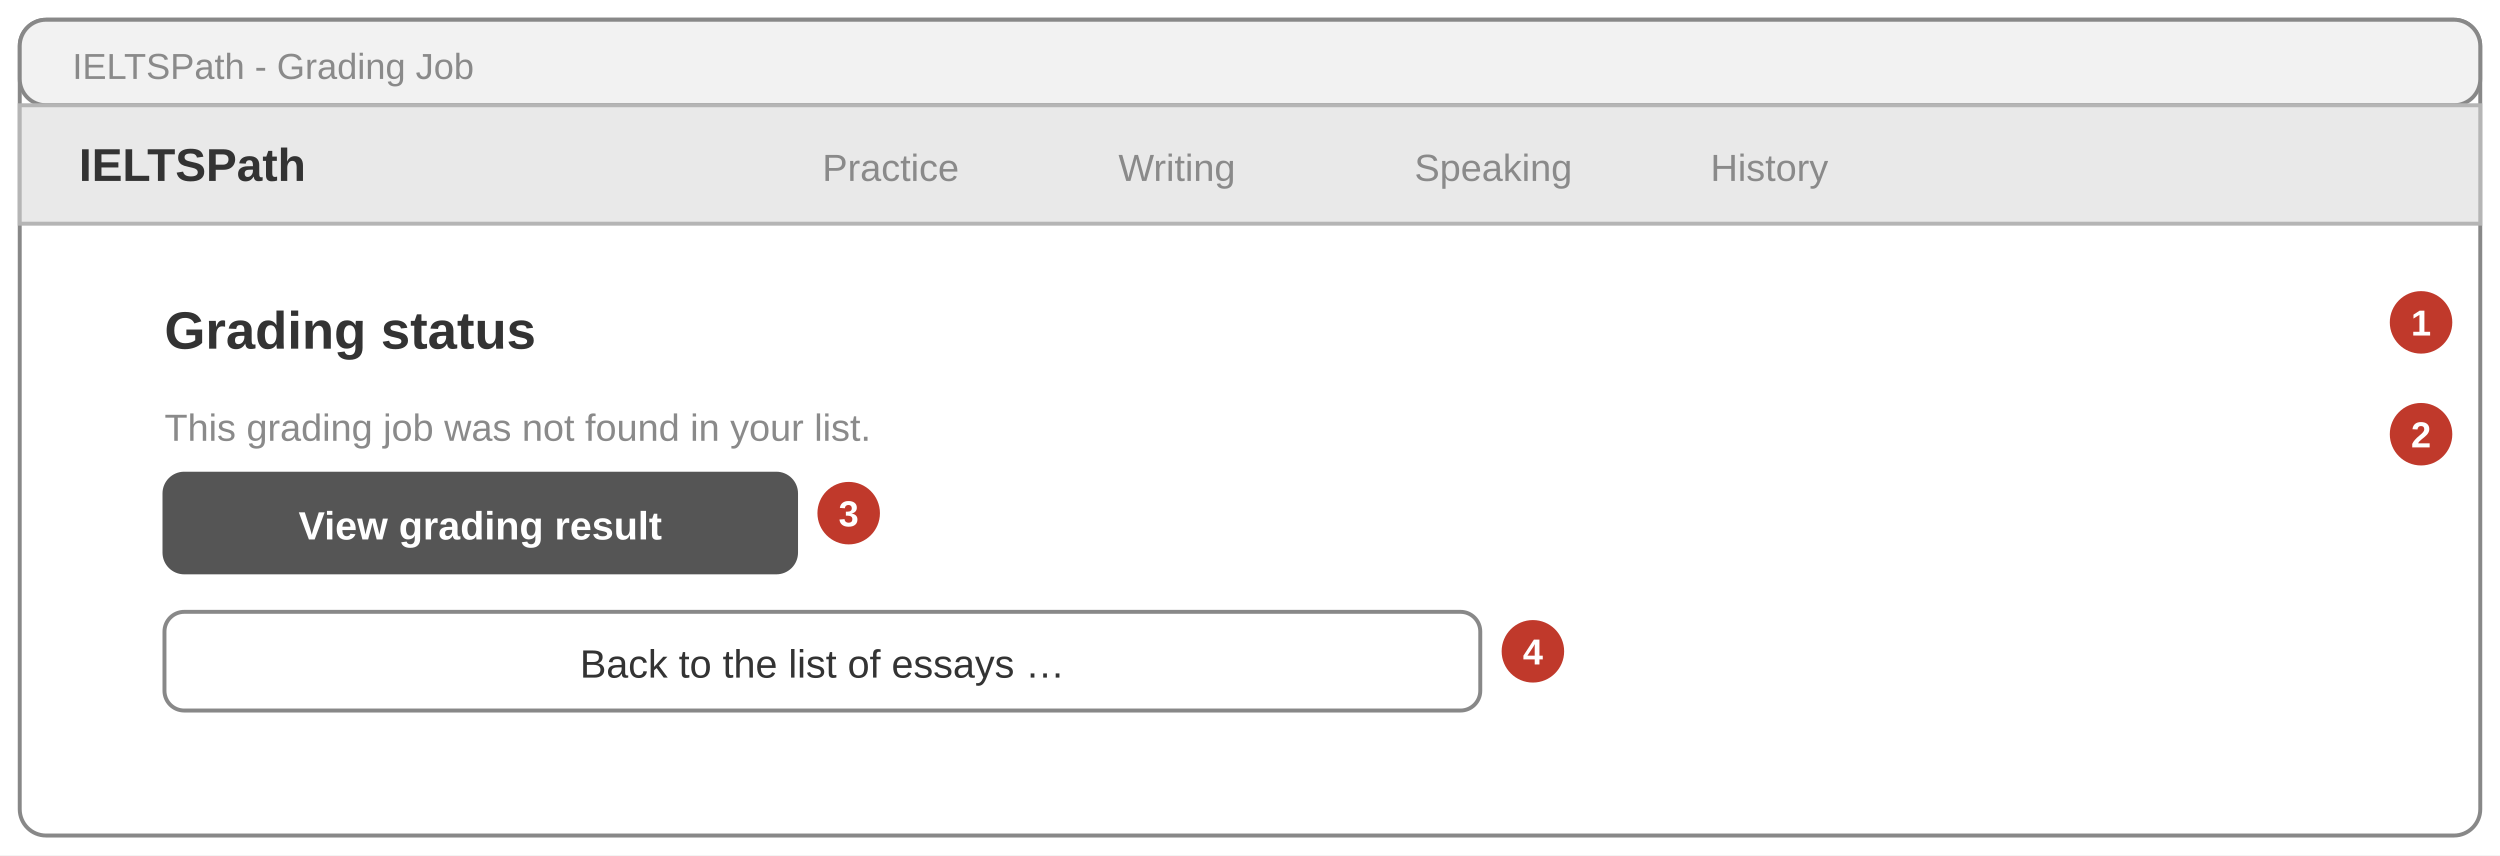
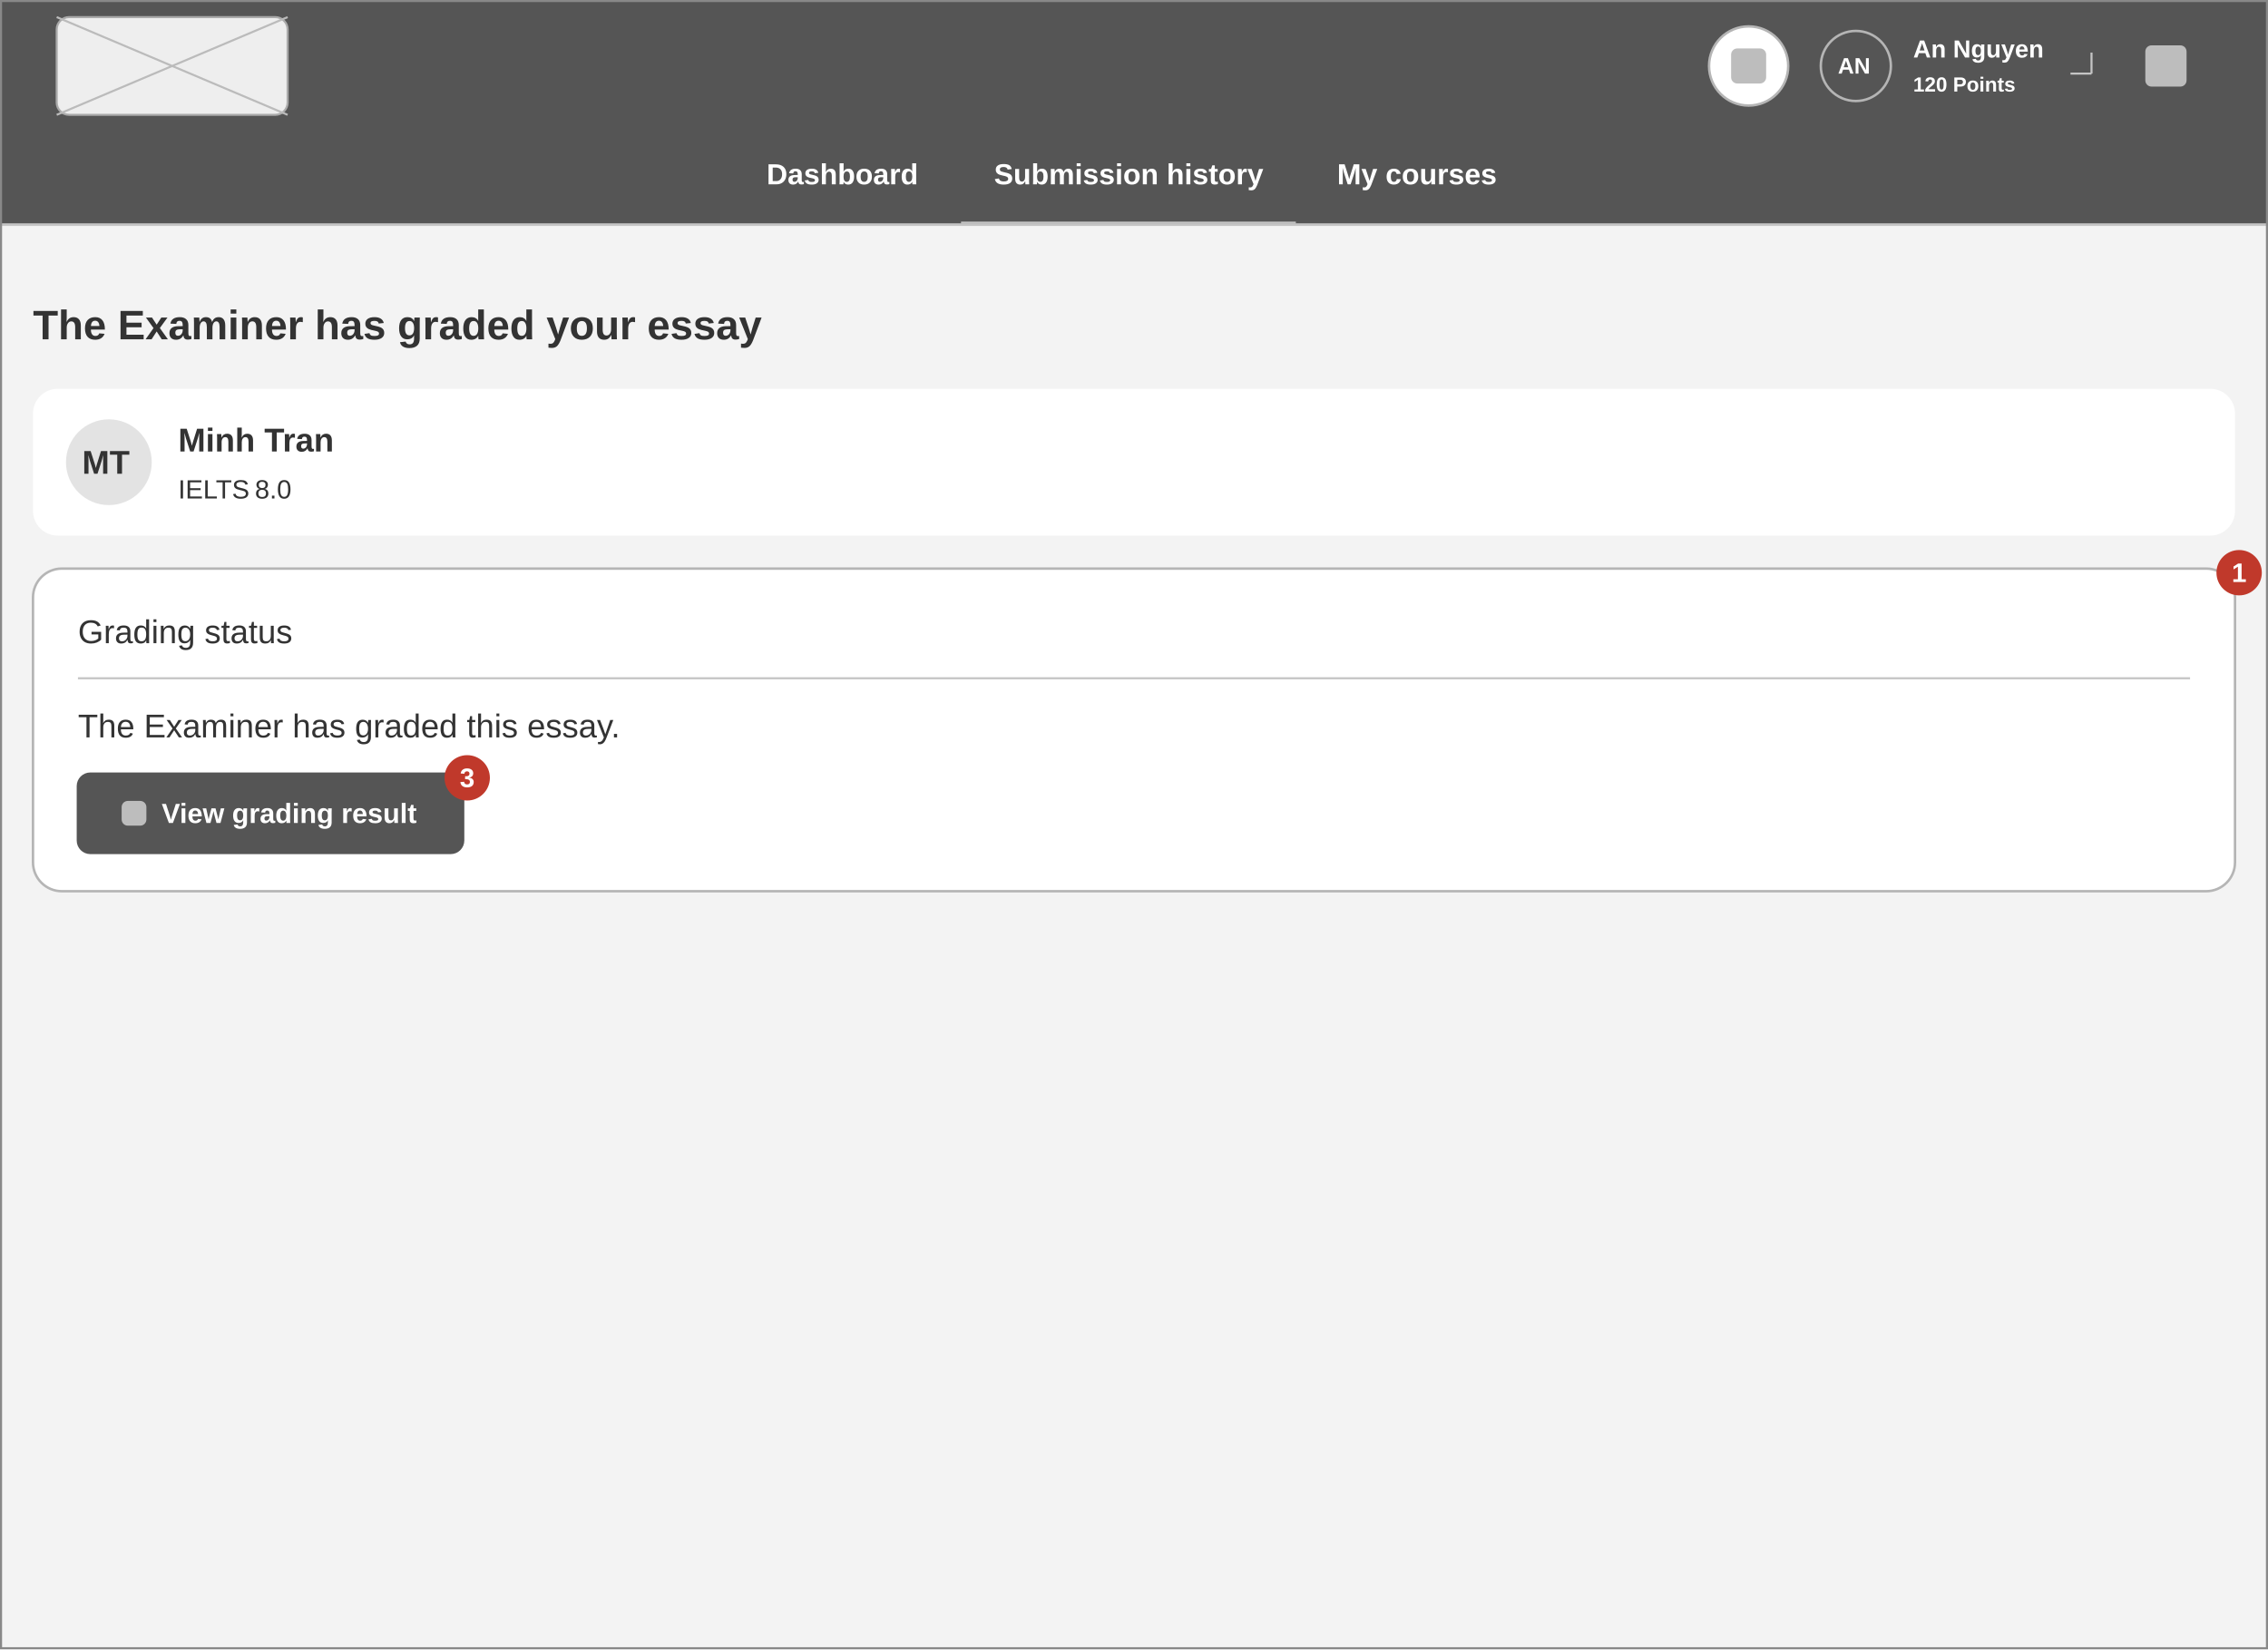
- <svg xmlns="http://www.w3.org/2000/svg" width="760" height="260" viewBox="0 0 760 260">
-   <rect width="760" height="260" fill="#ffffff" />
-   <rect x="6.0" y="6.0" width="748.0" height="248.0" rx="8" fill="#ffffff" stroke="#888888" stroke-width="1.2" />
-   <rect x="6.0" y="6.0" width="748.0" height="26.0" rx="8" fill="#f2f2f2" stroke="#888888" stroke-width="1.2" />
-   <text x="22.0" y="24.0" font-family="Segoe UI, Arial, sans-serif" font-size="11" font-weight="400" fill="#8a8a8a" text-anchor="start">IELTSPath  -  Grading Job</text>
-   <rect x="6.0" y="32.0" width="748.0" height="36.0" rx="0" fill="#e9e9e9" stroke="#b5b5b5" stroke-width="1.2" />
-   <text x="24.0" y="55.0" font-family="Segoe UI, Arial, sans-serif" font-size="14" font-weight="700" fill="#333333" text-anchor="start">IELTSPath</text>
-   <text x="250.0" y="55.0" font-family="Segoe UI, Arial, sans-serif" font-size="11.5" font-weight="400" fill="#8a8a8a" text-anchor="start">Practice</text>
-   <text x="340.0" y="55.0" font-family="Segoe UI, Arial, sans-serif" font-size="11.5" font-weight="400" fill="#8a8a8a" text-anchor="start">Writing</text>
-   <text x="430.0" y="55.0" font-family="Segoe UI, Arial, sans-serif" font-size="11.5" font-weight="400" fill="#8a8a8a" text-anchor="start">Speaking</text>
-   <text x="520.0" y="55.0" font-family="Segoe UI, Arial, sans-serif" font-size="11.5" font-weight="400" fill="#8a8a8a" text-anchor="start">History</text>
-   <text x="50.0" y="106.0" font-family="Segoe UI, Arial, sans-serif" font-size="16" font-weight="700" fill="#333333" text-anchor="start">Grading status</text>
-   <circle cx="736.0" cy="98.0" r="9.5" fill="#c0392b" />
-   <text x="736.0" y="102.0" font-family="Segoe UI, Arial, sans-serif" font-size="11" font-weight="700" fill="#ffffff" text-anchor="middle">1</text>
-   <text x="50.0" y="134.0" font-family="Segoe UI, Arial, sans-serif" font-size="11.5" font-weight="400" fill="#8a8a8a" text-anchor="start">This grading job was not found in your list.</text>
-   <circle cx="736.0" cy="132.0" r="9.5" fill="#c0392b" />
-   <text x="736.0" y="136.0" font-family="Segoe UI, Arial, sans-serif" font-size="11" font-weight="700" fill="#ffffff" text-anchor="middle">2</text>
-   <rect x="50.0" y="144.0" width="192.0" height="30.0" rx="6" fill="#555555" stroke="#555555" stroke-width="1.2" />
-   <text x="146.0" y="164.0" font-family="Segoe UI, Arial, sans-serif" font-size="12" font-weight="700" fill="#ffffff" text-anchor="middle">View grading result</text>
-   <circle cx="258.0" cy="156.0" r="9.5" fill="#c0392b" />
-   <text x="258.0" y="160.0" font-family="Segoe UI, Arial, sans-serif" font-size="11" font-weight="700" fill="#ffffff" text-anchor="middle">3</text>
-   <rect x="50.0" y="186.0" width="400.0" height="30.0" rx="6" fill="#ffffff" stroke="#888888" stroke-width="1.2" />
-   <text x="250.0" y="206.0" font-family="Segoe UI, Arial, sans-serif" font-size="12" font-weight="400" fill="#333333" text-anchor="middle">Back to the list of essays …</text>
-   <circle cx="466.0" cy="198.0" r="9.5" fill="#c0392b" />
-   <text x="466.0" y="202.0" font-family="Segoe UI, Arial, sans-serif" font-size="11" font-weight="700" fill="#ffffff" text-anchor="middle">4</text>
+ <svg xmlns="http://www.w3.org/2000/svg" width="1100" height="800" viewBox="0 0 1100 800">
+   <rect width="1100" height="800" fill="#ffffff" />
+   <rect x="0.0" y="0.0" width="1100.0" height="800.0" rx="0.0" fill="#ffffff" stroke="none" stroke-width="1.2" />
+   <rect x="0.0" y="0.0" width="1100.0" height="800.0" rx="0.0" fill="#f3f3f3" stroke="none" stroke-width="1.2" />
+   <rect x="0.0" y="0.0" width="1100.0" height="109.0" rx="0.0" fill="#555555" stroke="#cccccc" stroke-width="1.2" />
+   <line x1="0.0" y1="109.0" x2="1100.0" y2="109.0" stroke="#c4c4c4" />
+   <rect x="27.5" y="8.3" width="112.0" height="47.4" rx="6" fill="#eeeeee" stroke="#aaaaaa" />
+   <path d="M27.5 8.3L139.5 55.7M139.5 8.3L27.5 55.7" stroke="#bbbbbb" fill="none" />
+   <rect x="828.9" y="12.8" width="38.4" height="38.4" rx="19.2" fill="#ffffff" stroke="#b5b5b5" stroke-width="1.2" />
+   <rect x="839.6" y="23.5" width="17.0" height="17.0" rx="3" fill="#bdbdbd" />
+   <rect x="883.1" y="15.0" width="34.0" height="34.0" rx="17.0" fill="#555555" stroke="#b5b5b5" stroke-width="1.2" />
+   <text x="891.4" y="35.7" font-family="Segoe UI, Arial, sans-serif" font-size="10.88" font-weight="700" fill="#ffffff" text-anchor="start">AN</text>
+   <text x="927.9" y="27.9" font-family="Segoe UI, Arial, sans-serif" font-size="12" font-weight="700" fill="#ffffff" text-anchor="start" textLength="66.0" lengthAdjust="spacingAndGlyphs">An Nguyen</text>
+   <text x="927.9" y="44.4" font-family="Segoe UI, Arial, sans-serif" font-size="9.92" font-weight="700" fill="#ffffff" text-anchor="start" textLength="52.3" lengthAdjust="spacingAndGlyphs">120 Points</text>
+   <line x1="1014.4" y1="25.5" x2="1014.4" y2="35.7" stroke="#c4c4c4" />
+   <line x1="1004.2" y1="35.7" x2="1014.4" y2="35.7" stroke="#c4c4c4" />
+   <rect x="1040.5" y="22.0" width="20.0" height="20.0" rx="3" fill="#bdbdbd" />
+   <rect x="0.0" y="64.0" width="1100.0" height="44.0" rx="0.0" fill="#555555" stroke="none" stroke-width="1.2" />
+   <text x="371.8" y="89.4" font-family="Segoe UI, Arial, sans-serif" font-size="14.08" font-weight="700" fill="#ffffff" text-anchor="start" textLength="74.3" lengthAdjust="spacingAndGlyphs">Dashboard</text>
+   <line x1="466.1" y1="108.0" x2="628.5" y2="108.0" stroke="#c4c4c4" />
+   <text x="482.1" y="89.4" font-family="Segoe UI, Arial, sans-serif" font-size="14.08" font-weight="700" fill="#ffffff" text-anchor="start" textLength="130.4" lengthAdjust="spacingAndGlyphs">Submission history</text>
+   <text x="648.5" y="89.4" font-family="Segoe UI, Arial, sans-serif" font-size="14.08" font-weight="700" fill="#ffffff" text-anchor="start" textLength="79.7" lengthAdjust="spacingAndGlyphs">My courses</text>
+   <text x="16.0" y="164.6" font-family="Segoe UI, Arial, sans-serif" font-size="20" font-weight="700" fill="#333333" text-anchor="start" textLength="363.5" lengthAdjust="spacingAndGlyphs">The Examiner has graded your essay</text>
+   <rect x="16.0" y="188.6" width="1068.0" height="71.2" rx="12.0" fill="#ffffff" stroke="none" stroke-width="1.2" />
+   <rect x="32.0" y="203.4" width="41.6" height="41.6" rx="20.8" fill="#e3e3e3" stroke="none" stroke-width="1.2" />
+   <text x="39.8" y="229.8" font-family="Segoe UI, Arial, sans-serif" font-size="16" font-weight="700" fill="#333333" text-anchor="start">MT</text>
+   <text x="86.4" y="219.0" font-family="Segoe UI, Arial, sans-serif" font-size="16" font-weight="700" fill="#333333" text-anchor="start" textLength="78.3" lengthAdjust="spacingAndGlyphs">Minh Tran</text>
+   <text x="86.4" y="241.8" font-family="Segoe UI, Arial, sans-serif" font-size="12.8" font-weight="400" fill="#333333" text-anchor="start" textLength="33.6" lengthAdjust="spacingAndGlyphs">IELTS</text>
+   <text x="123.6" y="241.8" font-family="Segoe UI, Arial, sans-serif" font-size="12.8" font-weight="400" fill="#333333" text-anchor="start" textLength="19.1" lengthAdjust="spacingAndGlyphs">8.0</text>
+   <rect x="16.0" y="275.8" width="1068.0" height="156.5" rx="14.0" fill="#ffffff" stroke="#b5b5b5" stroke-width="1.2" />
+   <line x1="37.8" y1="329.0" x2="1062.2" y2="329.0" stroke="#c4c4c4" />
+   <text x="37.8" y="312.0" font-family="Segoe UI, Arial, sans-serif" font-size="16" font-weight="400" fill="#333333" text-anchor="start" textLength="110.3" lengthAdjust="spacingAndGlyphs">Grading status</text>
+   <text x="37.8" y="357.7" font-family="Segoe UI, Arial, sans-serif" font-size="16" font-weight="400" fill="#333333" text-anchor="start" textLength="277.2" lengthAdjust="spacingAndGlyphs">The Examiner has graded this essay.</text>
+   <rect x="37.8" y="375.3" width="186.8" height="38.4" rx="6.0" fill="#555555" stroke="#555555" stroke-width="1.2" />
+   <rect x="59.0" y="388.5" width="12.0" height="12.0" rx="3" fill="#bdbdbd" />
+   <text x="78.4" y="399.2" font-family="Segoe UI, Arial, sans-serif" font-size="13.44" font-weight="700" fill="#ffffff" text-anchor="start" textLength="126.0" lengthAdjust="spacingAndGlyphs">View grading result</text>
+   <circle cx="1086.0" cy="277.8" r="11" fill="#c0392b" />
+   <text x="1086.0" y="282.3" font-family="Segoe UI, Arial, sans-serif" font-size="13" font-weight="700" fill="#ffffff" text-anchor="middle">1</text>
+   <circle cx="226.6" cy="377.3" r="11" fill="#c0392b" />
+   <text x="226.6" y="381.8" font-family="Segoe UI, Arial, sans-serif" font-size="13" font-weight="700" fill="#ffffff" text-anchor="middle">3</text>
+   <rect x="0.5" y="0.5" width="1099" height="799" fill="none" stroke="#888888" />
</svg>
